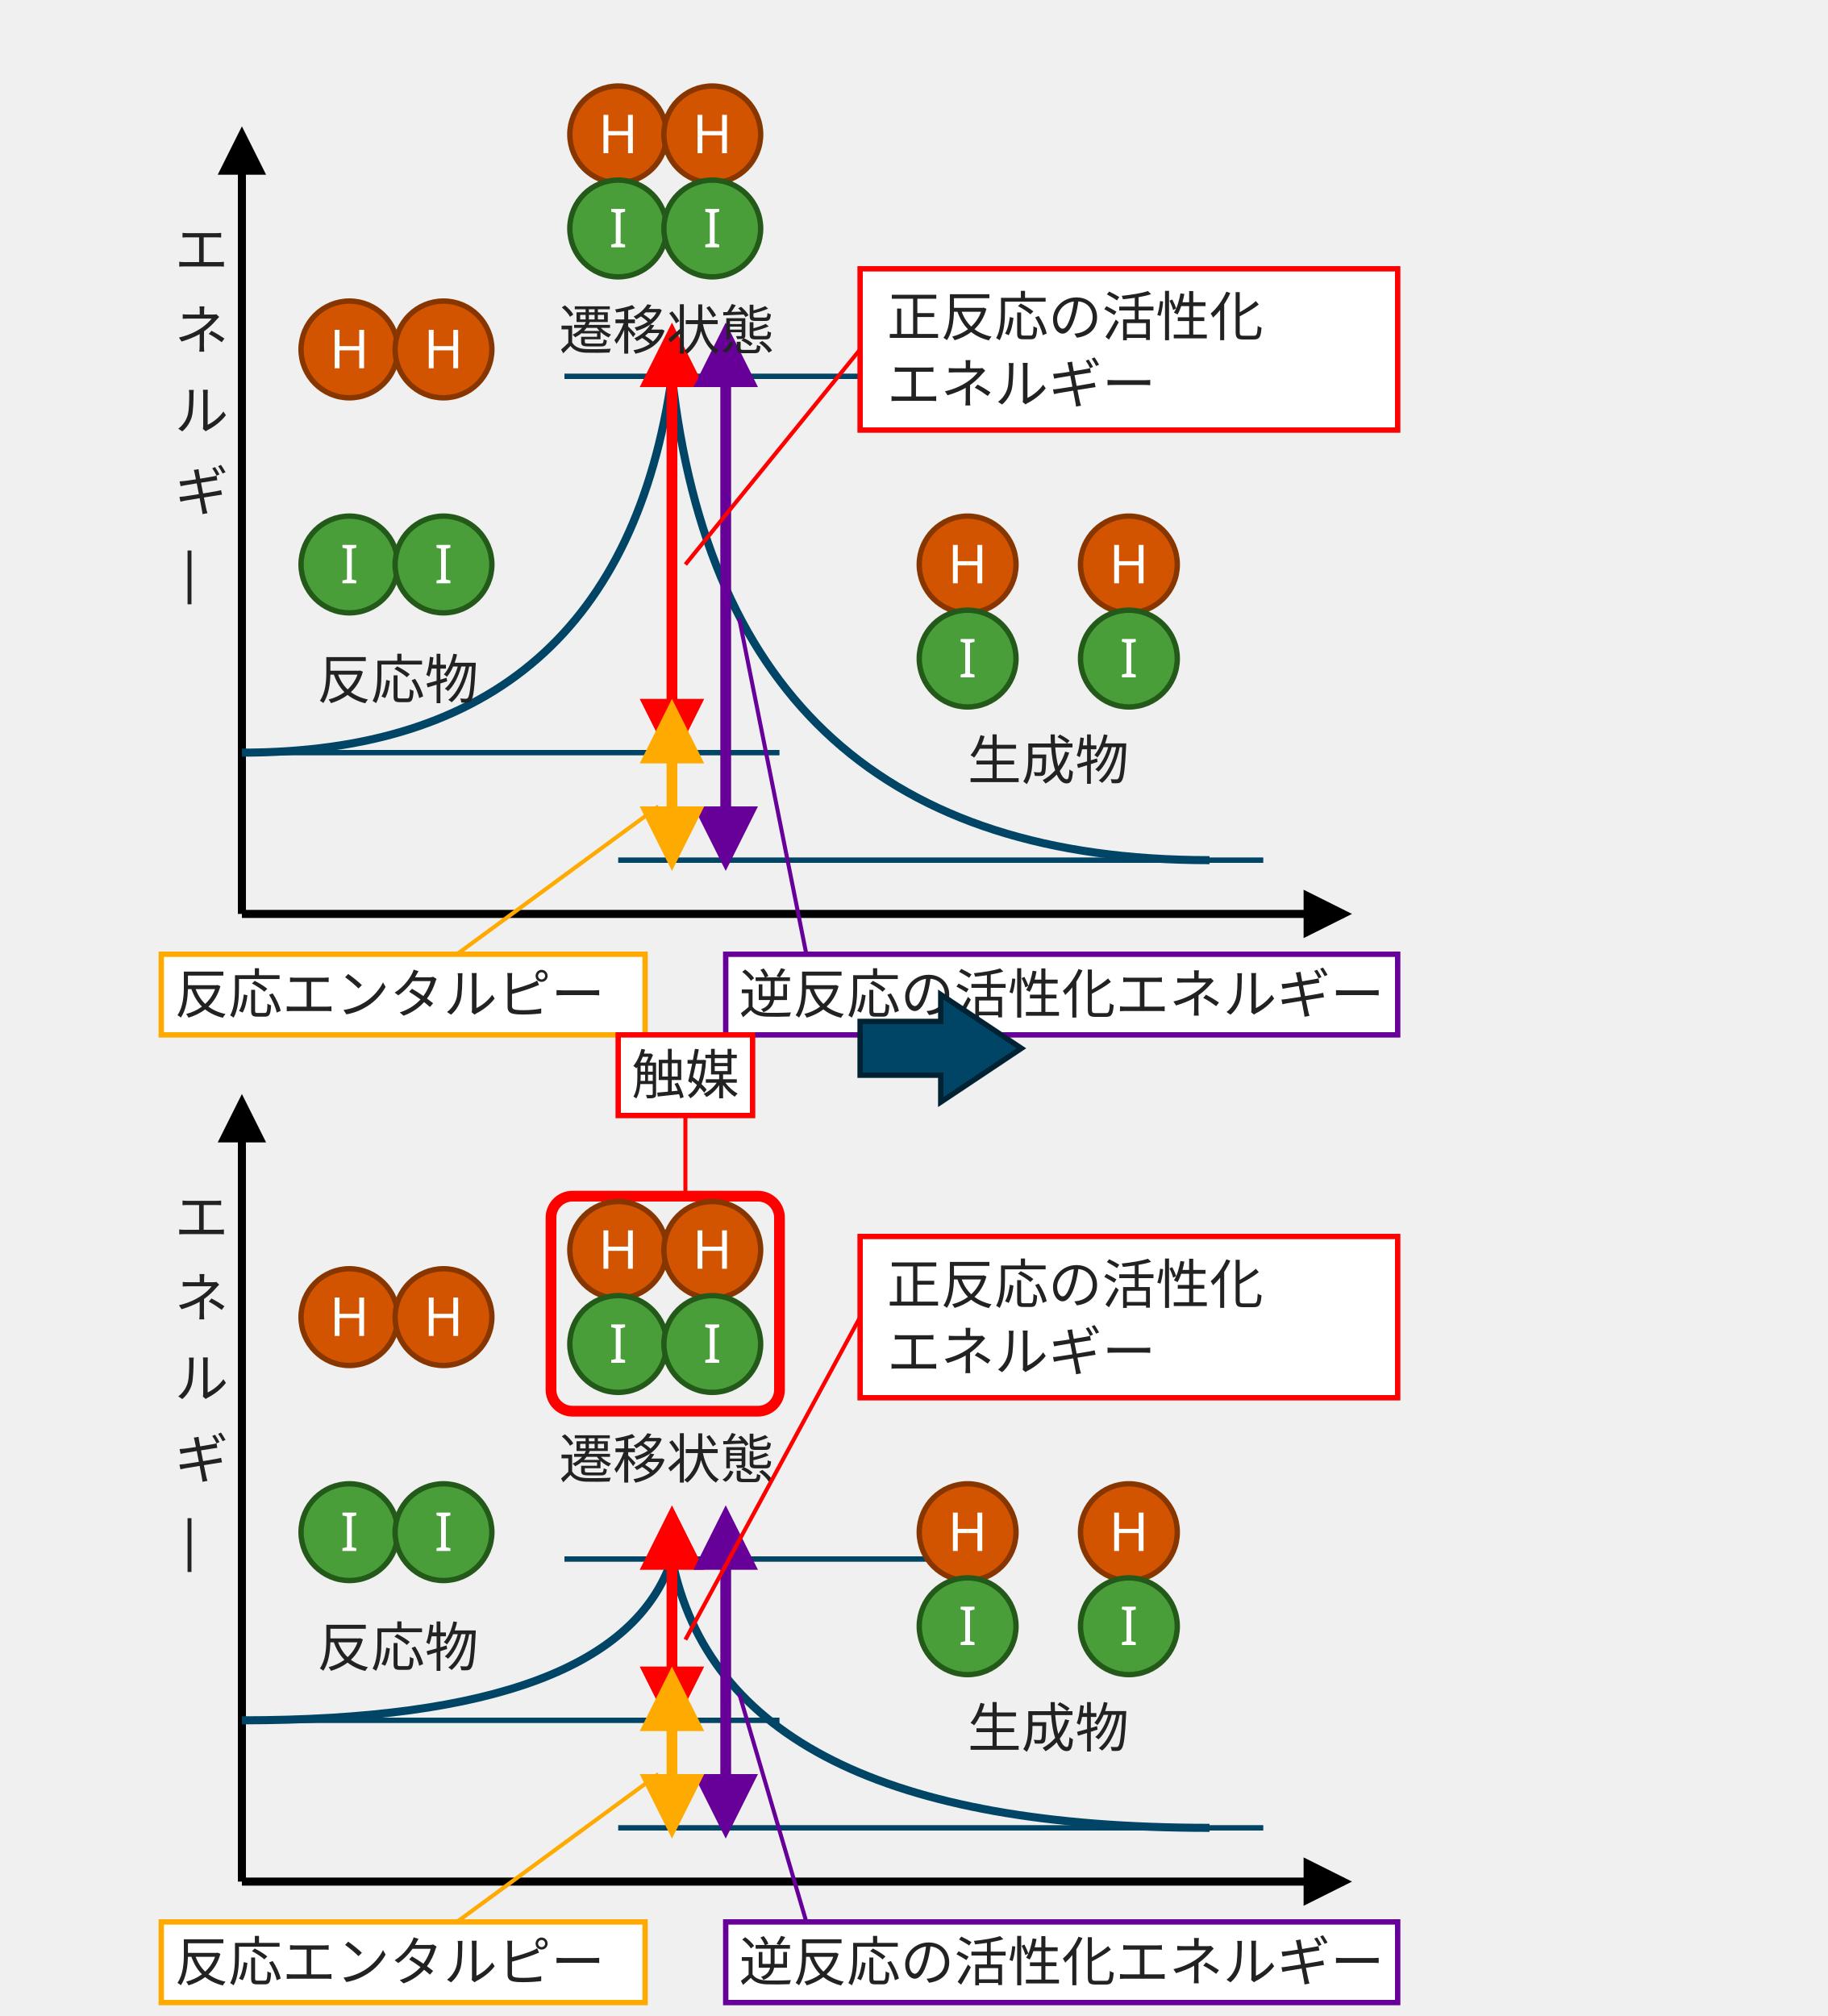
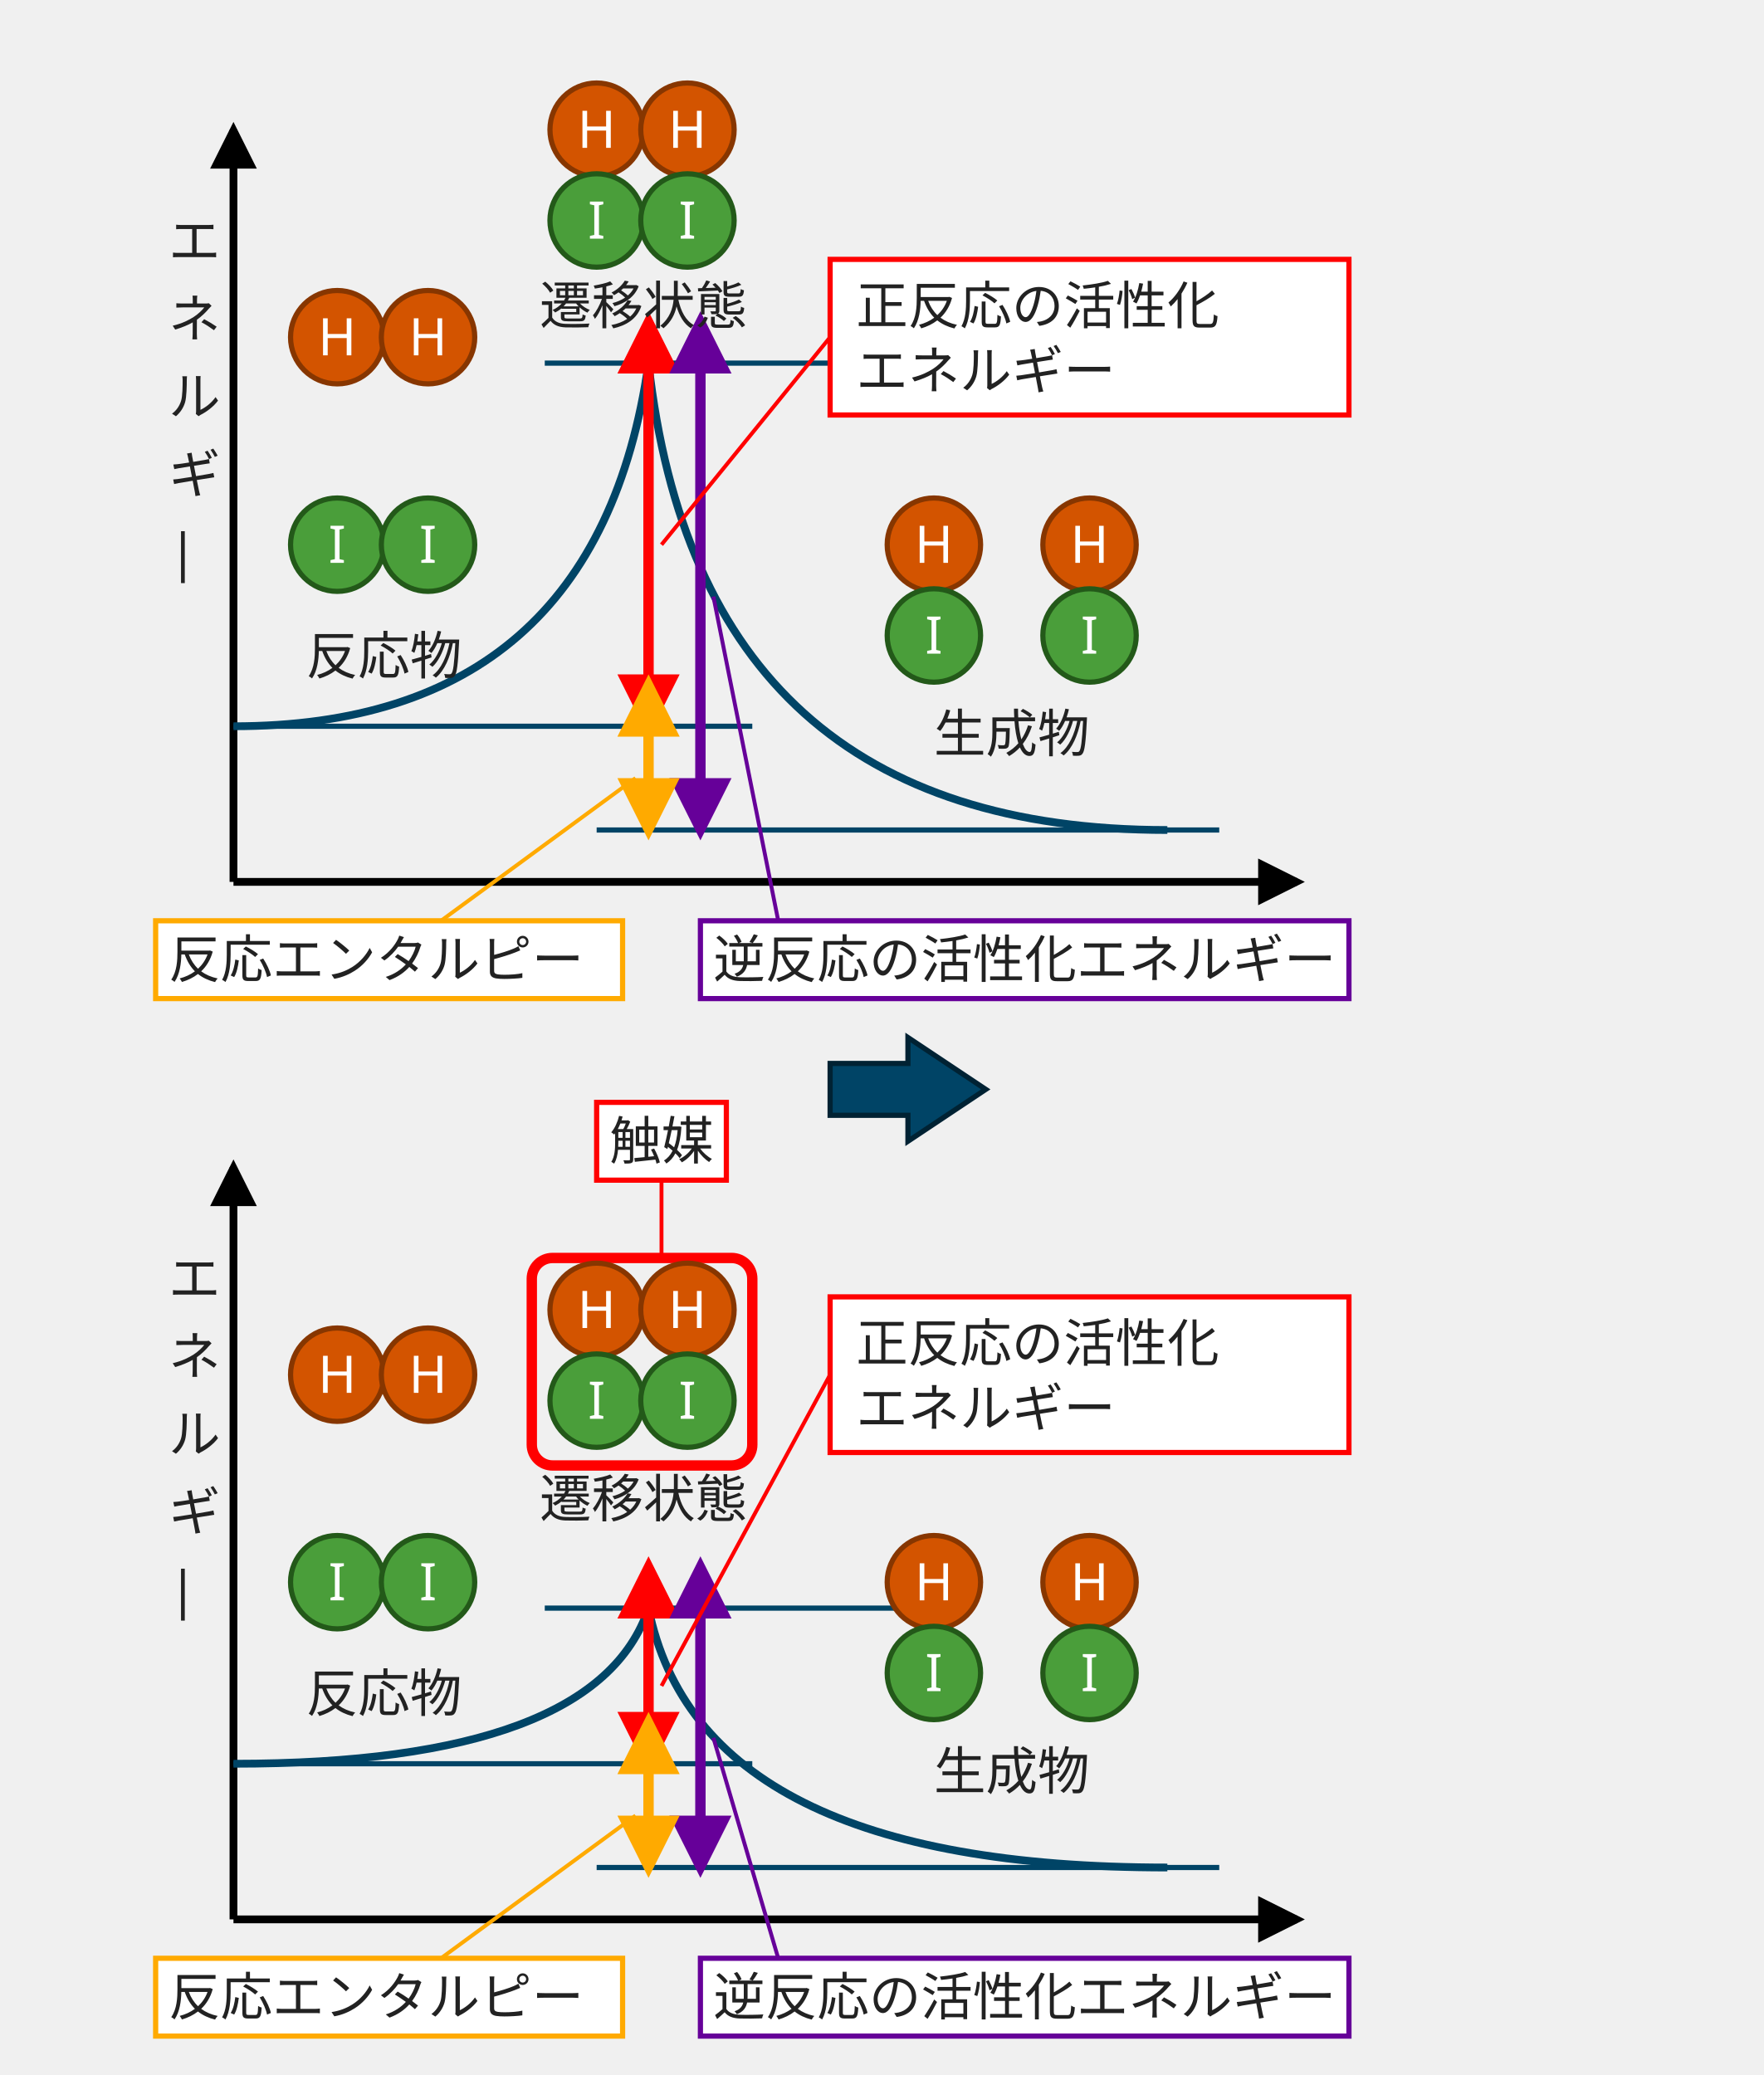
- <svg xmlns="http://www.w3.org/2000/svg" width="680" height="750" viewBox="0 0 680 750" role="img">
+ <svg xmlns="http://www.w3.org/2000/svg" width="680" height="800" viewBox="0 0 680 800" role="img">
  <style>
    text { font-family: system-ui, sans-serif; fill: #222; font-size: 20px; }
-     .wtext { fill: #fff; font-size: 20px; }
+     .wtext { fill: #fff; font-size: 20px; text-anchor: middle; }
    .atomH { fill: #d35400; stroke: #873600; stroke-width: 2; }
    .atomI { fill: #4a9e3a; stroke: #235919; stroke-width: 2; }
    .axis { stroke: #000; stroke-width: 3; fill: none; marker-end: url(#arrowhead); }
    .curve { fill: none; stroke: #004466; stroke-width: 3; }
    .level { stroke: #004466; stroke-width: 2; }
    .arrowRed { stroke: #ff0000; stroke-width: 4; fill: none; marker-end: url(#arrowRedEnd); marker-start: url(#arrowRedStart); }
    .arrowPurp { stroke: #660099; stroke-width: 4; fill: none; marker-end: url(#arrowPurpEnd); marker-start: url(#arrowPurpStart); }
    .arrowYel { stroke: #ffaa00; stroke-width: 4; fill: none; marker-end: url(#arrowYelEnd); marker-start: url(#arrowYelStart); }
    .lead { stroke: #ff0000; stroke-width: 1.5; fill: none; }
    .leadYel { stroke: #ffaa00; stroke-width: 1.5; fill: none; }
    .leadPurp { stroke: #660099; stroke-width: 1.5; fill: none; }
    .boxRed { fill: #fff; stroke: #ff0000; stroke-width: 2; }
    .boxYel { fill: #fff; stroke: #ffaa00; stroke-width: 2; }
    .boxPurp { fill: #fff; stroke: #660099; stroke-width: 2; }
    .catBox { fill: none; stroke: #ff0000; stroke-width: 4; rx: 8; }
  </style>
  <defs>
    <marker id="arrowhead" markerWidth="6" markerHeight="6" refX="5" refY="3" orient="auto">
      <polygon points="0,0 6,3 0,6" fill="#000" />
    </marker>
    <marker id="arrowRedEnd" markerWidth="6" markerHeight="6" refX="5" refY="3" orient="auto">
      <polygon points="0,0 6,3 0,6" fill="#ff0000" />
    </marker>
    <marker id="arrowRedStart" markerWidth="6" markerHeight="6" refX="1" refY="3" orient="auto-start-reverse">
      <polygon points="0,0 6,3 0,6" fill="#ff0000" />
    </marker>
    <marker id="arrowPurpEnd" markerWidth="6" markerHeight="6" refX="5" refY="3" orient="auto">
      <polygon points="0,0 6,3 0,6" fill="#660099" />
    </marker>
    <marker id="arrowPurpStart" markerWidth="6" markerHeight="6" refX="1" refY="3" orient="auto-start-reverse">
      <polygon points="0,0 6,3 0,6" fill="#660099" />
    </marker>
    <marker id="arrowYelEnd" markerWidth="6" markerHeight="6" refX="5" refY="3" orient="auto">
      <polygon points="0,0 6,3 0,6" fill="#ffaa00" />
    </marker>
    <marker id="arrowYelStart" markerWidth="6" markerHeight="6" refX="1" refY="3" orient="auto-start-reverse">
      <polygon points="0,0 6,3 0,6" fill="#ffaa00" />
    </marker>
  </defs>
  <g transform="translate(50, 40)">
    <path class="axis" d="M 40 300 L 40 10" />
    <path class="axis" d="M 40 300 L 450 300" />
    <text x="15" y="60">エ</text>
    <text x="15" y="90">ネ</text>
    <text x="15" y="120">ル</text>
    <text x="15" y="150">ギ</text>
    <text x="15" y="180">|</text>
    <path class="curve" d="M 40 240 Q 180 240 200 100 Q 220 280 400 280" />
    <line class="level" x1="40" y1="240" x2="240" y2="240" />
    <line class="level" x1="160" y1="100" x2="300" y2="100" />
    <line class="level" x1="180" y1="280" x2="420" y2="280" />
    <line class="arrowRed" x1="200" y1="100" x2="200" y2="240" />
    <line class="arrowPurp" x1="220" y1="100" x2="220" y2="280" />
    <line class="arrowYel" x1="200" y1="240" x2="200" y2="280" />
    <circle cx="80" cy="90" r="18" class="atomH" />
-     <text x="80" y="97" class="wtext" text-anchor="middle">H</text>
+     <text x="80" y="97" class="wtext">H</text>
    <circle cx="115" cy="90" r="18" class="atomH" />
-     <text x="115" y="97" class="wtext" text-anchor="middle">H</text>
+     <text x="115" y="97" class="wtext">H</text>
    <circle cx="80" cy="170" r="18" class="atomI" />
-     <text x="80" y="177" class="wtext" text-anchor="middle">I</text>
+     <text x="80" y="177" class="wtext">I</text>
    <circle cx="115" cy="170" r="18" class="atomI" />
-     <text x="115" y="177" class="wtext" text-anchor="middle">I</text>
+     <text x="115" y="177" class="wtext">I</text>
    <text x="98" y="220" text-anchor="middle">反応物</text>
    <circle cx="180" cy="10" r="18" class="atomH" />
-     <text x="180" y="17" class="wtext" text-anchor="middle">H</text>
+     <text x="180" y="17" class="wtext">H</text>
    <circle cx="215" cy="10" r="18" class="atomH" />
-     <text x="215" y="17" class="wtext" text-anchor="middle">H</text>
+     <text x="215" y="17" class="wtext">H</text>
    <circle cx="180" cy="45" r="18" class="atomI" />
-     <text x="180" y="52" class="wtext" text-anchor="middle">I</text>
+     <text x="180" y="52" class="wtext">I</text>
    <circle cx="215" cy="45" r="18" class="atomI" />
-     <text x="215" y="52" class="wtext" text-anchor="middle">I</text>
-     <text x="198" y="90" text-anchor="middle">遷移状態</text>
+     <text x="215" y="52" class="wtext">I</text>
+     <text x="198" y="85" text-anchor="middle">遷移状態</text>
    <circle cx="310" cy="170" r="18" class="atomH" />
-     <text x="310" y="177" class="wtext" text-anchor="middle">H</text>
+     <text x="310" y="177" class="wtext">H</text>
    <circle cx="310" cy="205" r="18" class="atomI" />
-     <text x="310" y="212" class="wtext" text-anchor="middle">I</text>
+     <text x="310" y="212" class="wtext">I</text>
    <circle cx="370" cy="170" r="18" class="atomH" />
-     <text x="370" y="177" class="wtext" text-anchor="middle">H</text>
+     <text x="370" y="177" class="wtext">H</text>
    <circle cx="370" cy="205" r="18" class="atomI" />
-     <text x="370" y="212" class="wtext" text-anchor="middle">I</text>
+     <text x="370" y="212" class="wtext">I</text>
    <text x="340" y="250" text-anchor="middle">生成物</text>
    <rect class="boxRed" x="270" y="60" width="200" height="60" />
    <text x="280" y="85">正反応の活性化</text>
    <text x="280" y="110">エネルギー</text>
    <path class="lead" d="M 270 90 L 205 170" />
    <rect class="boxYel" x="10" y="315" width="180" height="30" />
    <text x="15" y="337">反応エンタルピー</text>
    <path class="leadYel" d="M 120 315 L 195 260" />
    <rect class="boxPurp" x="220" y="315" width="250" height="30" />
    <text x="225" y="337">逆反応の活性化エネルギー</text>
    <path class="leadPurp" d="M 250 315 L 225 190" />
  </g>
-   <polygon points="320,380 350,380 350,370 380,390 350,410 350,400 320,400" fill="#004466" stroke="#002233" stroke-width="2" />
-   <g transform="translate(50, 400)">
+   <polygon points="320,410 350,410 350,400 380,420 350,440 350,430 320,430" fill="#004466" stroke="#002233" stroke-width="2" />
+   <g transform="translate(50, 440)">
    <path class="axis" d="M 40 300 L 40 10" />
    <path class="axis" d="M 40 300 L 450 300" />
    <text x="15" y="60">エ</text>
    <text x="15" y="90">ネ</text>
    <text x="15" y="120">ル</text>
    <text x="15" y="150">ギ</text>
    <text x="15" y="180">|</text>
    <path class="curve" d="M 40 240 Q 180 240 200 180 Q 220 280 400 280" />
    <line class="level" x1="40" y1="240" x2="240" y2="240" />
    <line class="level" x1="160" y1="180" x2="300" y2="180" />
    <line class="level" x1="180" y1="280" x2="420" y2="280" />
    <line class="arrowRed" x1="200" y1="180" x2="200" y2="240" />
    <line class="arrowPurp" x1="220" y1="180" x2="220" y2="280" />
    <line class="arrowYel" x1="200" y1="240" x2="200" y2="280" />
    <circle cx="80" cy="90" r="18" class="atomH" />
-     <text x="80" y="97" class="wtext" text-anchor="middle">H</text>
+     <text x="80" y="97" class="wtext">H</text>
    <circle cx="115" cy="90" r="18" class="atomH" />
-     <text x="115" y="97" class="wtext" text-anchor="middle">H</text>
+     <text x="115" y="97" class="wtext">H</text>
    <circle cx="80" cy="170" r="18" class="atomI" />
-     <text x="80" y="177" class="wtext" text-anchor="middle">I</text>
+     <text x="80" y="177" class="wtext">I</text>
    <circle cx="115" cy="170" r="18" class="atomI" />
-     <text x="115" y="177" class="wtext" text-anchor="middle">I</text>
+     <text x="115" y="177" class="wtext">I</text>
    <text x="98" y="220" text-anchor="middle">反応物</text>
    <rect class="catBox" x="155" y="45" width="85" height="80" />
    <rect class="boxRed" x="180" y="-15" width="50" height="30" />
-     <text x="185" y="7">触媒</text>
+     <text x="205" y="7" text-anchor="middle">触媒</text>
    <path class="lead" d="M 205 15 L 205 45" />
    <circle cx="180" cy="65" r="18" class="atomH" />
-     <text x="180" y="72" class="wtext" text-anchor="middle">H</text>
+     <text x="180" y="72" class="wtext">H</text>
    <circle cx="215" cy="65" r="18" class="atomH" />
-     <text x="215" y="72" class="wtext" text-anchor="middle">H</text>
+     <text x="215" y="72" class="wtext">H</text>
    <circle cx="180" cy="100" r="18" class="atomI" />
-     <text x="180" y="107" class="wtext" text-anchor="middle">I</text>
+     <text x="180" y="107" class="wtext">I</text>
    <circle cx="215" cy="100" r="18" class="atomI" />
-     <text x="215" y="107" class="wtext" text-anchor="middle">I</text>
-     <text x="198" y="150" text-anchor="middle">遷移状態</text>
+     <text x="215" y="107" class="wtext">I</text>
+     <text x="198" y="145" text-anchor="middle">遷移状態</text>
    <circle cx="310" cy="170" r="18" class="atomH" />
-     <text x="310" y="177" class="wtext" text-anchor="middle">H</text>
+     <text x="310" y="177" class="wtext">H</text>
    <circle cx="310" cy="205" r="18" class="atomI" />
-     <text x="310" y="212" class="wtext" text-anchor="middle">I</text>
+     <text x="310" y="212" class="wtext">I</text>
    <circle cx="370" cy="170" r="18" class="atomH" />
-     <text x="370" y="177" class="wtext" text-anchor="middle">H</text>
+     <text x="370" y="177" class="wtext">H</text>
    <circle cx="370" cy="205" r="18" class="atomI" />
-     <text x="370" y="212" class="wtext" text-anchor="middle">I</text>
+     <text x="370" y="212" class="wtext">I</text>
    <text x="340" y="250" text-anchor="middle">生成物</text>
    <rect class="boxRed" x="270" y="60" width="200" height="60" />
    <text x="280" y="85">正反応の活性化</text>
    <text x="280" y="110">エネルギー</text>
    <path class="lead" d="M 270 90 L 205 210" />
    <rect class="boxYel" x="10" y="315" width="180" height="30" />
    <text x="15" y="337">反応エンタルピー</text>
    <path class="leadYel" d="M 120 315 L 195 260" />
    <rect class="boxPurp" x="220" y="315" width="250" height="30" />
    <text x="225" y="337">逆反応の活性化エネルギー</text>
    <path class="leadPurp" d="M 250 315 L 225 230" />
  </g>
</svg>
